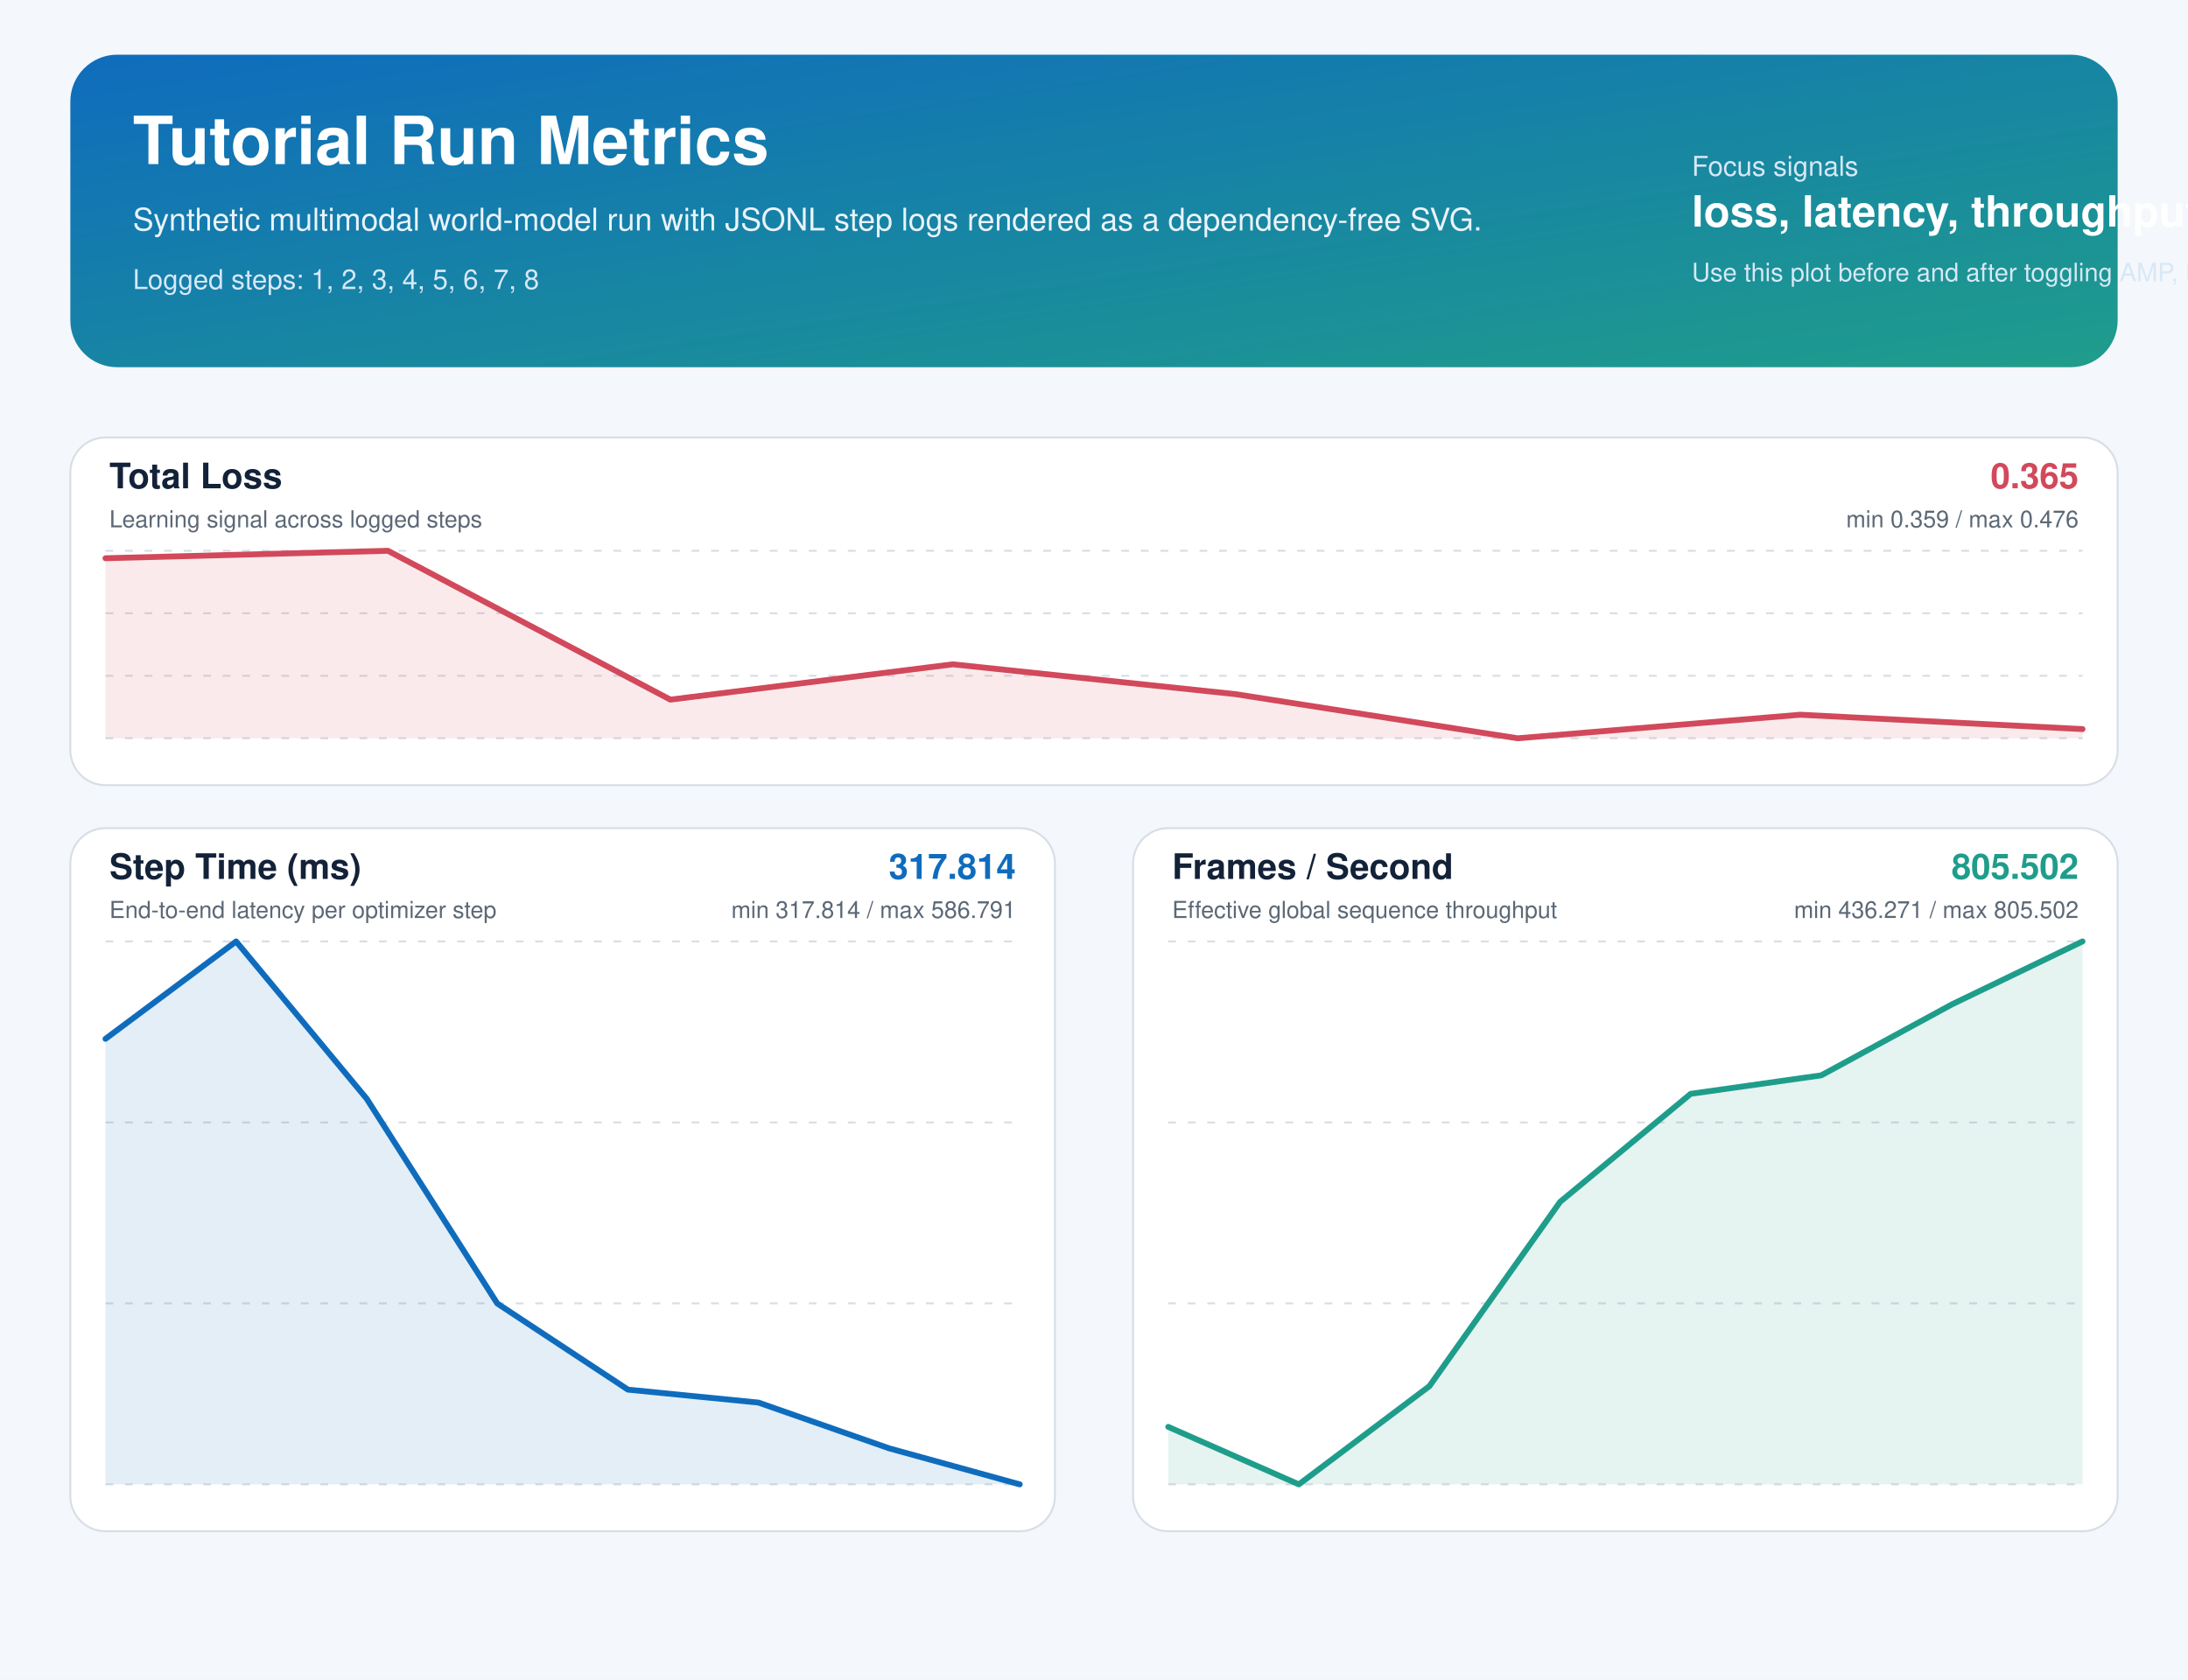
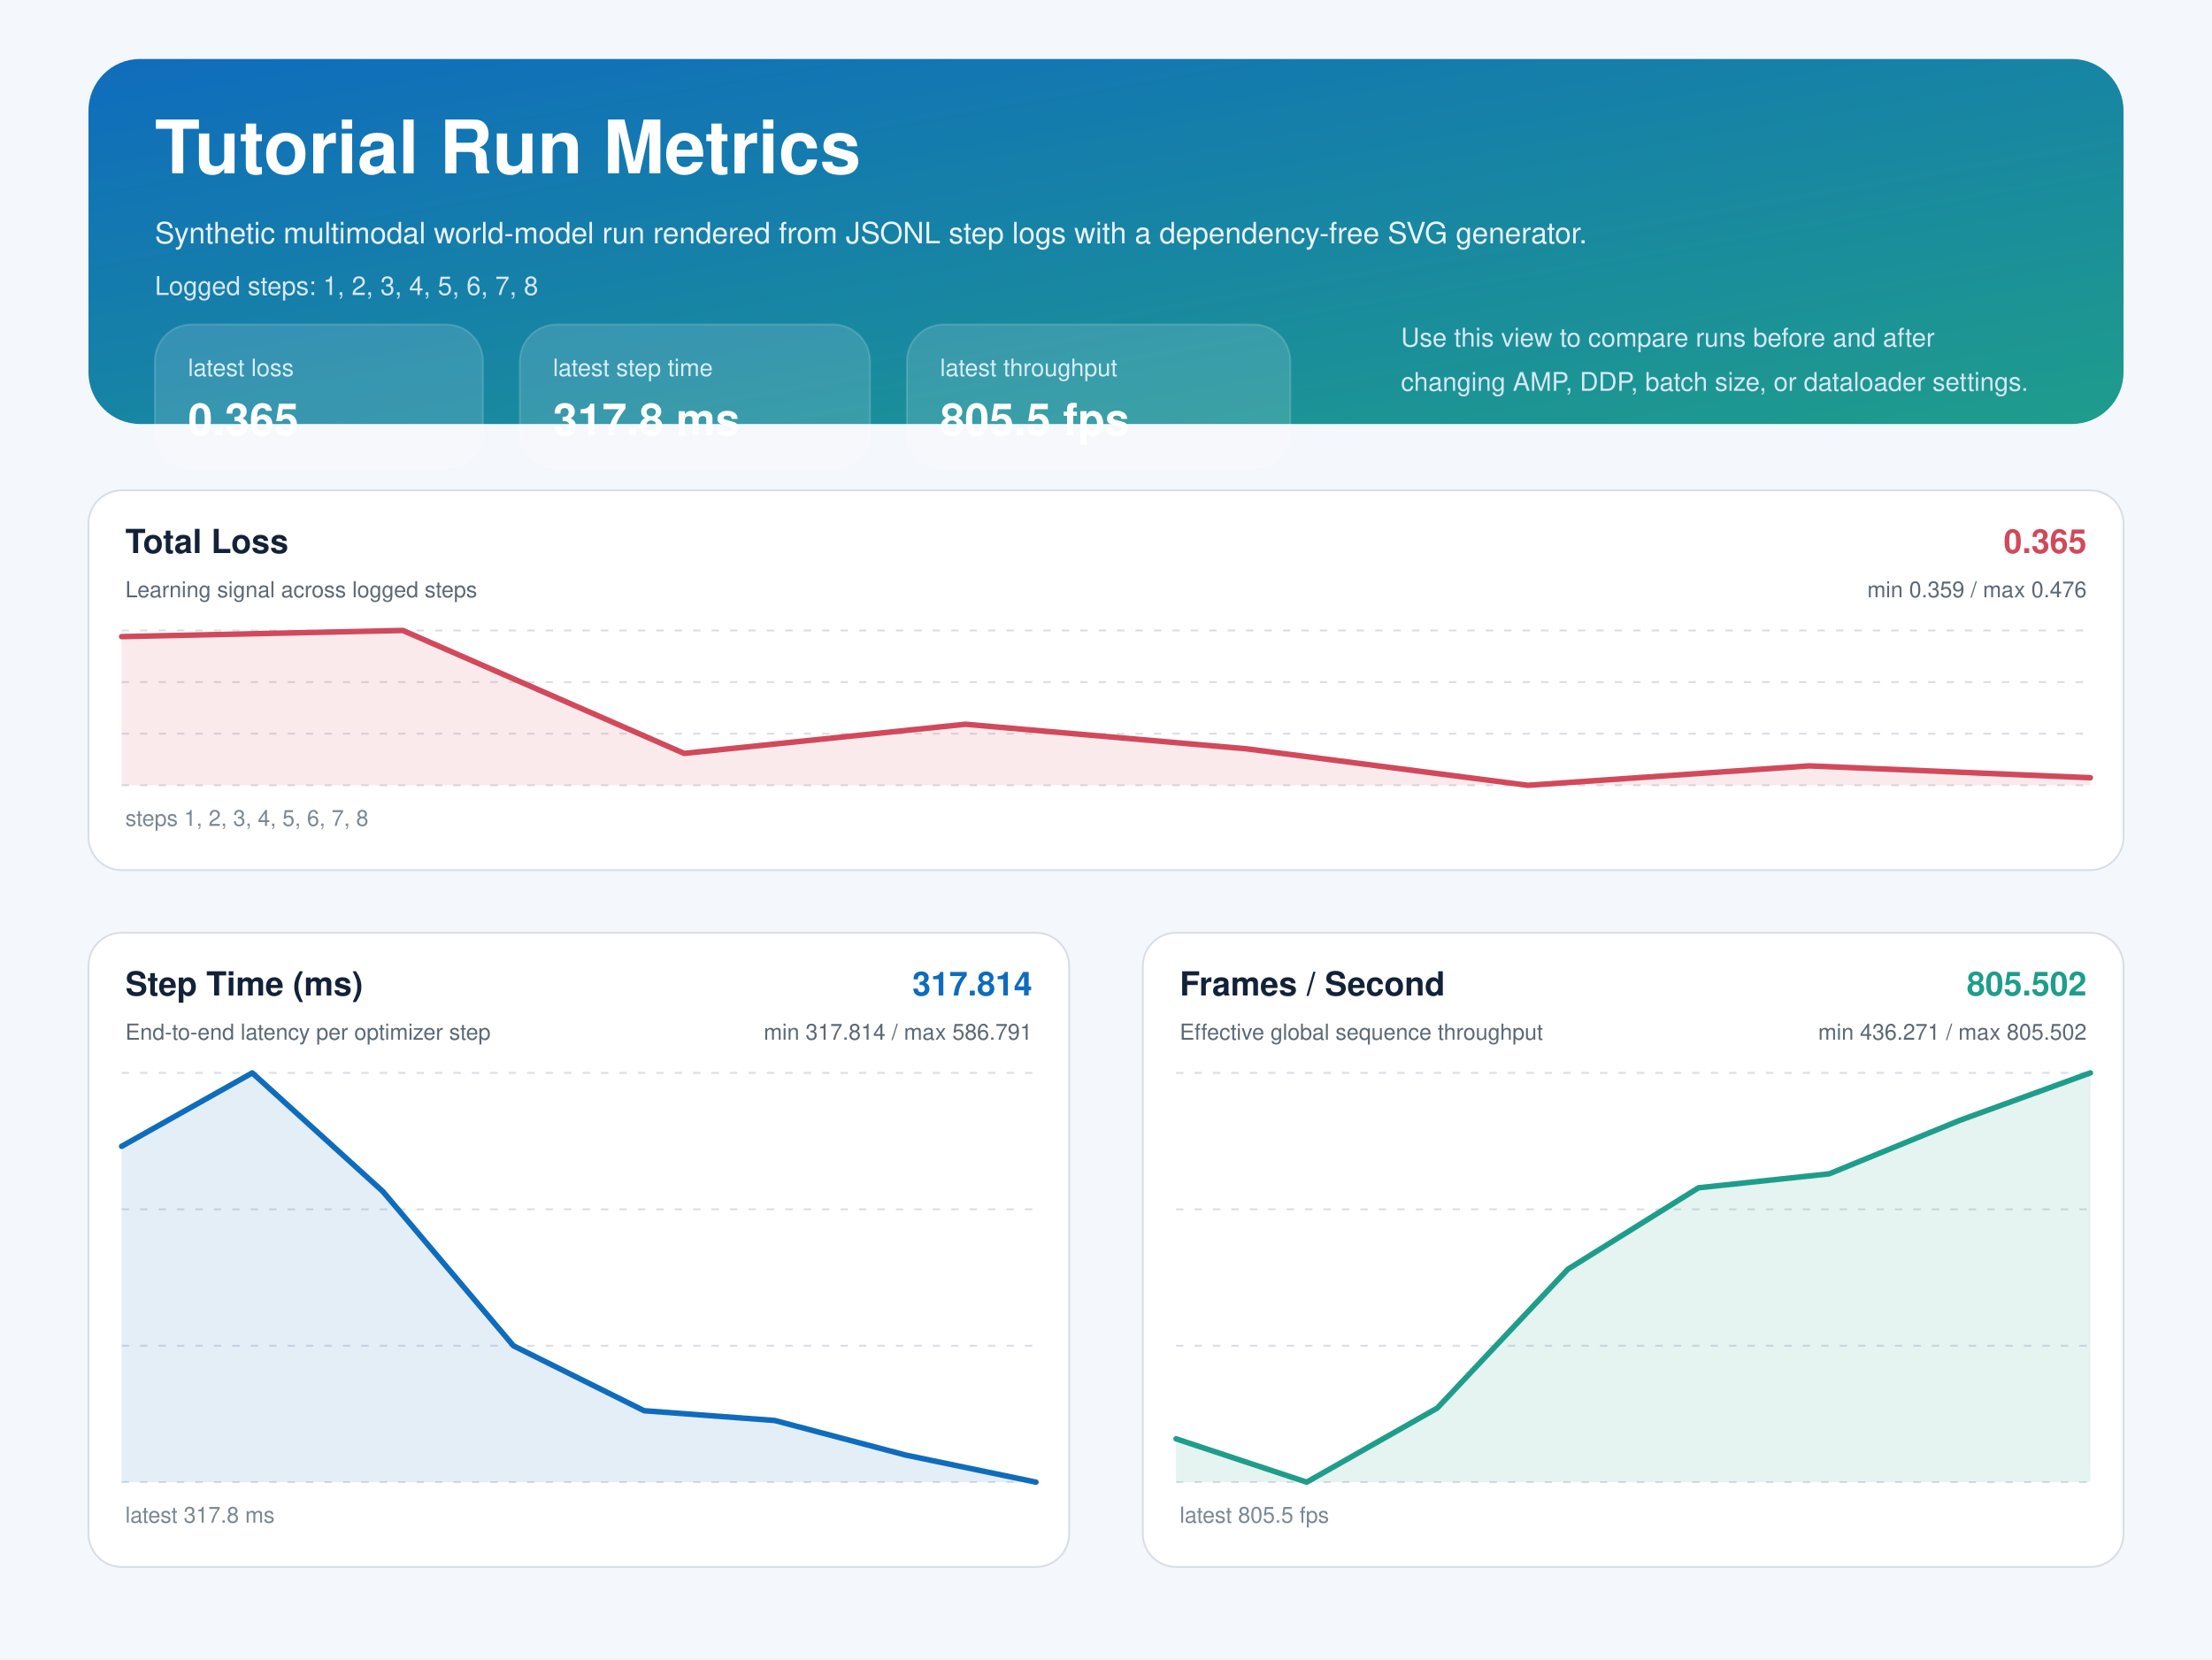
- <svg xmlns="http://www.w3.org/2000/svg" width="1120" height="860" viewBox="0 0 1120 860" role="img" aria-labelledby="title desc">
-   <rect width="1120" height="860" fill="#F4F7FB" />
+ <svg xmlns="http://www.w3.org/2000/svg" width="1200" height="900" viewBox="0 0 1200 900" role="img" aria-labelledby="title desc">
+   <rect width="1200" height="900" fill="#F4F7FB" />
  <defs>
    <linearGradient id="hero" x1="0%" y1="0%" x2="100%" y2="100%">
      <stop offset="0%" stop-color="#0F6CBD" />
      <stop offset="100%" stop-color="#1F9D8B" />
    </linearGradient>
  </defs>
-   <rect x="36" y="28" width="1048" height="160" rx="24" fill="url(#hero)" />
-   <text x="68" y="84" font-family="Helvetica, Arial, sans-serif" font-size="34" font-weight="700" fill="#FFFFFF">Tutorial Run Metrics</text>
-   <text x="68" y="118" font-family="Helvetica, Arial, sans-serif" font-size="16" fill="#EAF3FB">Synthetic multimodal world-model run with JSONL step logs rendered as a dependency-free SVG.</text>
-   <text x="68" y="148" font-family="Helvetica, Arial, sans-serif" font-size="14" fill="#D7E8F7">Logged steps: 1, 2, 3, 4, 5, 6, 7, 8</text>
-   <text x="866" y="90" font-family="Helvetica, Arial, sans-serif" font-size="14" fill="#D7E8F7">Focus signals</text>
-   <text x="866" y="116" font-family="Helvetica, Arial, sans-serif" font-size="22" font-weight="700" fill="#FFFFFF">loss, latency, throughput</text>
-   <text x="866" y="144" font-family="Helvetica, Arial, sans-serif" font-size="13" fill="#D7E8F7">Use this plot before and after toggling AMP, DDP, batch size, or dataloader settings.</text>
+   <rect x="48" y="32" width="1104" height="198" rx="28" fill="url(#hero)" />
+   <text x="84" y="94" font-family="Helvetica, Arial, sans-serif" font-size="40" font-weight="700" fill="#FFFFFF">Tutorial Run Metrics</text>
+   <text x="84" y="132" font-family="Helvetica, Arial, sans-serif" font-size="16" fill="#EAF3FB">Synthetic multimodal world-model run rendered from JSONL step logs with a dependency-free SVG generator.</text>
+   <text x="84" y="160" font-family="Helvetica, Arial, sans-serif" font-size="14" fill="#D7E8F7">Logged steps: 1, 2, 3, 4, 5, 6, 7, 8</text>
  <g>
-     <rect x="36.0" y="224.0" width="1048.0" height="178.0" rx="18" fill="#FFFFFF" stroke="#D8DEE6" />
-     <text x="56.0" y="250.0" font-family="Helvetica, Arial, sans-serif" font-size="18" font-weight="700" fill="#132238">Total Loss</text>
-     <text x="56.0" y="270.0" font-family="Helvetica, Arial, sans-serif" font-size="12" fill="#5B6876">Learning signal across logged steps</text>
-     <text x="1064.0" y="250.0" text-anchor="end" font-family="Helvetica, Arial, sans-serif" font-size="18" font-weight="700" fill="#D1495B">0.365</text>
-     <text x="1064.0" y="270.0" text-anchor="end" font-family="Helvetica, Arial, sans-serif" font-size="12" fill="#5B6876">min 0.359 / max 0.476</text>
-     <line x1="54.0" y1="282.0" x2="1066.0" y2="282.0" stroke="#D8DEE6" stroke-width="1" stroke-dasharray="4 6" />
-     <line x1="54.0" y1="314.0" x2="1066.0" y2="314.0" stroke="#D8DEE6" stroke-width="1" stroke-dasharray="4 6" />
-     <line x1="54.0" y1="346.0" x2="1066.0" y2="346.0" stroke="#D8DEE6" stroke-width="1" stroke-dasharray="4 6" />
-     <line x1="54.0" y1="378.0" x2="1066.0" y2="378.0" stroke="#D8DEE6" stroke-width="1" stroke-dasharray="4 6" />
-     <polygon points="54.00,378.00 54.00,285.82 198.57,282.00 343.14,358.21 487.71,340.13 632.29,355.39 776.86,378.00 921.43,365.94 1066.00,373.30 1066.00,378.00" fill="#D1495B" opacity="0.12" />
-     <polyline points="54.00,285.82 198.57,282.00 343.14,358.21 487.71,340.13 632.29,355.39 776.86,378.00 921.43,365.94 1066.00,373.30" fill="none" stroke="#D1495B" stroke-width="3" stroke-linecap="round" stroke-linejoin="round" />
+     <rect x="84.0" y="176.0" width="178.0" height="78" rx="20" fill="#FFFFFF" fill-opacity="0.14" stroke="#FFFFFF" stroke-opacity="0.16" />
+     <text x="102.0" y="204.0" font-family="Helvetica, Arial, sans-serif" font-size="13" fill="#D8EEF7">latest loss</text>
+     <text x="102.0" y="236.0" font-family="Helvetica, Arial, sans-serif" font-size="24" font-weight="700" fill="#FFFFFF">0.365</text>
  </g>
  <g>
-     <rect x="36.0" y="424.0" width="504.0" height="360.0" rx="18" fill="#FFFFFF" stroke="#D8DEE6" />
-     <text x="56.0" y="450.0" font-family="Helvetica, Arial, sans-serif" font-size="18" font-weight="700" fill="#132238">Step Time (ms)</text>
-     <text x="56.0" y="470.0" font-family="Helvetica, Arial, sans-serif" font-size="12" fill="#5B6876">End-to-end latency per optimizer step</text>
-     <text x="520.0" y="450.0" text-anchor="end" font-family="Helvetica, Arial, sans-serif" font-size="18" font-weight="700" fill="#0F6CBD">317.814</text>
-     <text x="520.0" y="470.0" text-anchor="end" font-family="Helvetica, Arial, sans-serif" font-size="12" fill="#5B6876">min 317.814 / max 586.791</text>
-     <line x1="54.0" y1="482.0" x2="522.0" y2="482.0" stroke="#D8DEE6" stroke-width="1" stroke-dasharray="4 6" />
-     <line x1="54.0" y1="574.7" x2="522.0" y2="574.7" stroke="#D8DEE6" stroke-width="1" stroke-dasharray="4 6" />
-     <line x1="54.0" y1="667.3" x2="522.0" y2="667.3" stroke="#D8DEE6" stroke-width="1" stroke-dasharray="4 6" />
-     <line x1="54.0" y1="760.0" x2="522.0" y2="760.0" stroke="#D8DEE6" stroke-width="1" stroke-dasharray="4 6" />
-     <polygon points="54.00,760.00 54.00,531.88 120.86,482.00 187.71,562.56 254.57,667.40 321.43,711.49 388.29,718.13 455.14,741.55 522.00,760.00 522.00,760.00" fill="#0F6CBD" opacity="0.12" />
-     <polyline points="54.00,531.88 120.86,482.00 187.71,562.56 254.57,667.40 321.43,711.49 388.29,718.13 455.14,741.55 522.00,760.00" fill="none" stroke="#0F6CBD" stroke-width="3" stroke-linecap="round" stroke-linejoin="round" />
+     <rect x="282.0" y="176.0" width="190.0" height="78" rx="20" fill="#FFFFFF" fill-opacity="0.14" stroke="#FFFFFF" stroke-opacity="0.16" />
+     <text x="300.0" y="204.0" font-family="Helvetica, Arial, sans-serif" font-size="13" fill="#D8EEF7">latest step time</text>
+     <text x="300.0" y="236.0" font-family="Helvetica, Arial, sans-serif" font-size="24" font-weight="700" fill="#FFFFFF">317.8 ms</text>
  </g>
  <g>
-     <rect x="580.0" y="424.0" width="504.0" height="360.0" rx="18" fill="#FFFFFF" stroke="#D8DEE6" />
-     <text x="600.0" y="450.0" font-family="Helvetica, Arial, sans-serif" font-size="18" font-weight="700" fill="#132238">Frames / Second</text>
-     <text x="600.0" y="470.0" font-family="Helvetica, Arial, sans-serif" font-size="12" fill="#5B6876">Effective global sequence throughput</text>
-     <text x="1064.0" y="450.0" text-anchor="end" font-family="Helvetica, Arial, sans-serif" font-size="18" font-weight="700" fill="#1F9D8B">805.502</text>
-     <text x="1064.0" y="470.0" text-anchor="end" font-family="Helvetica, Arial, sans-serif" font-size="12" fill="#5B6876">min 436.271 / max 805.502</text>
-     <line x1="598.0" y1="482.0" x2="1066.0" y2="482.0" stroke="#D8DEE6" stroke-width="1" stroke-dasharray="4 6" />
-     <line x1="598.0" y1="574.7" x2="1066.0" y2="574.7" stroke="#D8DEE6" stroke-width="1" stroke-dasharray="4 6" />
-     <line x1="598.0" y1="667.3" x2="1066.0" y2="667.3" stroke="#D8DEE6" stroke-width="1" stroke-dasharray="4 6" />
-     <line x1="598.0" y1="760.0" x2="1066.0" y2="760.0" stroke="#D8DEE6" stroke-width="1" stroke-dasharray="4 6" />
-     <polygon points="598.00,760.00 598.00,730.56 664.86,760.00 731.71,709.68 798.57,615.37 865.43,560.04 932.29,550.57 999.14,514.25 1066.00,482.00 1066.00,760.00" fill="#1F9D8B" opacity="0.12" />
-     <polyline points="598.00,730.56 664.86,760.00 731.71,709.68 798.57,615.37 865.43,560.04 932.29,550.57 999.14,514.25 1066.00,482.00" fill="none" stroke="#1F9D8B" stroke-width="3" stroke-linecap="round" stroke-linejoin="round" />
+     <rect x="492.0" y="176.0" width="208.0" height="78" rx="20" fill="#FFFFFF" fill-opacity="0.14" stroke="#FFFFFF" stroke-opacity="0.16" />
+     <text x="510.0" y="204.0" font-family="Helvetica, Arial, sans-serif" font-size="13" fill="#D8EEF7">latest throughput</text>
+     <text x="510.0" y="236.0" font-family="Helvetica, Arial, sans-serif" font-size="24" font-weight="700" fill="#FFFFFF">805.5 fps</text>
+   </g>
+   <text x="760" y="188" font-family="Helvetica, Arial, sans-serif" font-size="14" fill="#D7E8F7">Use this view to compare runs before and after</text>
+   <text x="760" y="212" font-family="Helvetica, Arial, sans-serif" font-size="14" fill="#D7E8F7">changing AMP, DDP, batch size, or dataloader settings.</text>
+   <g>
+     <rect x="48.0" y="266.0" width="1104.0" height="206.0" rx="18" fill="#FFFFFF" stroke="#D8DEE6" />
+     <text x="68.0" y="300.0" font-family="Helvetica, Arial, sans-serif" font-size="18" font-weight="700" fill="#132238">Total Loss</text>
+     <text x="68.0" y="324.0" font-family="Helvetica, Arial, sans-serif" font-size="12" fill="#5B6876">Learning signal across logged steps</text>
+     <text x="1132.0" y="300.0" text-anchor="end" font-family="Helvetica, Arial, sans-serif" font-size="18" font-weight="700" fill="#D1495B">0.365</text>
+     <text x="1132.0" y="324.0" text-anchor="end" font-family="Helvetica, Arial, sans-serif" font-size="12" fill="#5B6876">min 0.359 / max 0.476</text>
+     <line x1="66.0" y1="342.0" x2="1134.0" y2="342.0" stroke="#D8DEE6" stroke-width="1" stroke-dasharray="4 6" />
+     <line x1="66.0" y1="370.0" x2="1134.0" y2="370.0" stroke="#D8DEE6" stroke-width="1" stroke-dasharray="4 6" />
+     <line x1="66.0" y1="398.0" x2="1134.0" y2="398.0" stroke="#D8DEE6" stroke-width="1" stroke-dasharray="4 6" />
+     <line x1="66.0" y1="426.0" x2="1134.0" y2="426.0" stroke="#D8DEE6" stroke-width="1" stroke-dasharray="4 6" />
+     <polygon points="66.00,426.00 66.00,345.34 218.57,342.00 371.14,408.69 523.71,392.87 676.29,406.21 828.86,426.00 981.43,415.45 1134.00,421.89 1134.00,426.00" fill="#D1495B" opacity="0.12" />
+     <polyline points="66.00,345.34 218.57,342.00 371.14,408.69 523.71,392.87 676.29,406.21 828.86,426.00 981.43,415.45 1134.00,421.89" fill="none" stroke="#D1495B" stroke-width="3" stroke-linecap="round" stroke-linejoin="round" />
+     <text x="68.0" y="448.0" font-family="Helvetica, Arial, sans-serif" font-size="12" fill="#7A8794">steps 1, 2, 3, 4, 5, 6, 7, 8</text>
+   </g>
+   <g>
+     <rect x="48.0" y="506.0" width="532.0" height="344.0" rx="18" fill="#FFFFFF" stroke="#D8DEE6" />
+     <text x="68.0" y="540.0" font-family="Helvetica, Arial, sans-serif" font-size="18" font-weight="700" fill="#132238">Step Time (ms)</text>
+     <text x="68.0" y="564.0" font-family="Helvetica, Arial, sans-serif" font-size="12" fill="#5B6876">End-to-end latency per optimizer step</text>
+     <text x="560.0" y="540.0" text-anchor="end" font-family="Helvetica, Arial, sans-serif" font-size="18" font-weight="700" fill="#0F6CBD">317.814</text>
+     <text x="560.0" y="564.0" text-anchor="end" font-family="Helvetica, Arial, sans-serif" font-size="12" fill="#5B6876">min 317.814 / max 586.791</text>
+     <line x1="66.0" y1="582.0" x2="562.0" y2="582.0" stroke="#D8DEE6" stroke-width="1" stroke-dasharray="4 6" />
+     <line x1="66.0" y1="656.0" x2="562.0" y2="656.0" stroke="#D8DEE6" stroke-width="1" stroke-dasharray="4 6" />
+     <line x1="66.0" y1="730.0" x2="562.0" y2="730.0" stroke="#D8DEE6" stroke-width="1" stroke-dasharray="4 6" />
+     <line x1="66.0" y1="804.0" x2="562.0" y2="804.0" stroke="#D8DEE6" stroke-width="1" stroke-dasharray="4 6" />
+     <polygon points="66.00,804.00 66.00,621.83 136.86,582.00 207.71,646.33 278.57,730.05 349.43,765.26 420.29,770.56 491.14,789.27 562.00,804.00 562.00,804.00" fill="#0F6CBD" opacity="0.12" />
+     <polyline points="66.00,621.83 136.86,582.00 207.71,646.33 278.57,730.05 349.43,765.26 420.29,770.56 491.14,789.27 562.00,804.00" fill="none" stroke="#0F6CBD" stroke-width="3" stroke-linecap="round" stroke-linejoin="round" />
+     <text x="68.0" y="826.0" font-family="Helvetica, Arial, sans-serif" font-size="12" fill="#7A8794">latest 317.8 ms</text>
+   </g>
+   <g>
+     <rect x="620.0" y="506.0" width="532.0" height="344.0" rx="18" fill="#FFFFFF" stroke="#D8DEE6" />
+     <text x="640.0" y="540.0" font-family="Helvetica, Arial, sans-serif" font-size="18" font-weight="700" fill="#132238">Frames / Second</text>
+     <text x="640.0" y="564.0" font-family="Helvetica, Arial, sans-serif" font-size="12" fill="#5B6876">Effective global sequence throughput</text>
+     <text x="1132.0" y="540.0" text-anchor="end" font-family="Helvetica, Arial, sans-serif" font-size="18" font-weight="700" fill="#1F9D8B">805.502</text>
+     <text x="1132.0" y="564.0" text-anchor="end" font-family="Helvetica, Arial, sans-serif" font-size="12" fill="#5B6876">min 436.271 / max 805.502</text>
+     <line x1="638.0" y1="582.0" x2="1134.0" y2="582.0" stroke="#D8DEE6" stroke-width="1" stroke-dasharray="4 6" />
+     <line x1="638.0" y1="656.0" x2="1134.0" y2="656.0" stroke="#D8DEE6" stroke-width="1" stroke-dasharray="4 6" />
+     <line x1="638.0" y1="730.0" x2="1134.0" y2="730.0" stroke="#D8DEE6" stroke-width="1" stroke-dasharray="4 6" />
+     <line x1="638.0" y1="804.0" x2="1134.0" y2="804.0" stroke="#D8DEE6" stroke-width="1" stroke-dasharray="4 6" />
+     <polygon points="638.00,804.00 638.00,780.49 708.86,804.00 779.71,763.82 850.57,688.50 921.43,644.32 992.29,636.76 1063.14,607.75 1134.00,582.00 1134.00,804.00" fill="#1F9D8B" opacity="0.12" />
+     <polyline points="638.00,780.49 708.86,804.00 779.71,763.82 850.57,688.50 921.43,644.32 992.29,636.76 1063.14,607.75 1134.00,582.00" fill="none" stroke="#1F9D8B" stroke-width="3" stroke-linecap="round" stroke-linejoin="round" />
+     <text x="640.0" y="826.0" font-family="Helvetica, Arial, sans-serif" font-size="12" fill="#7A8794">latest 805.5 fps</text>
  </g>
</svg>
